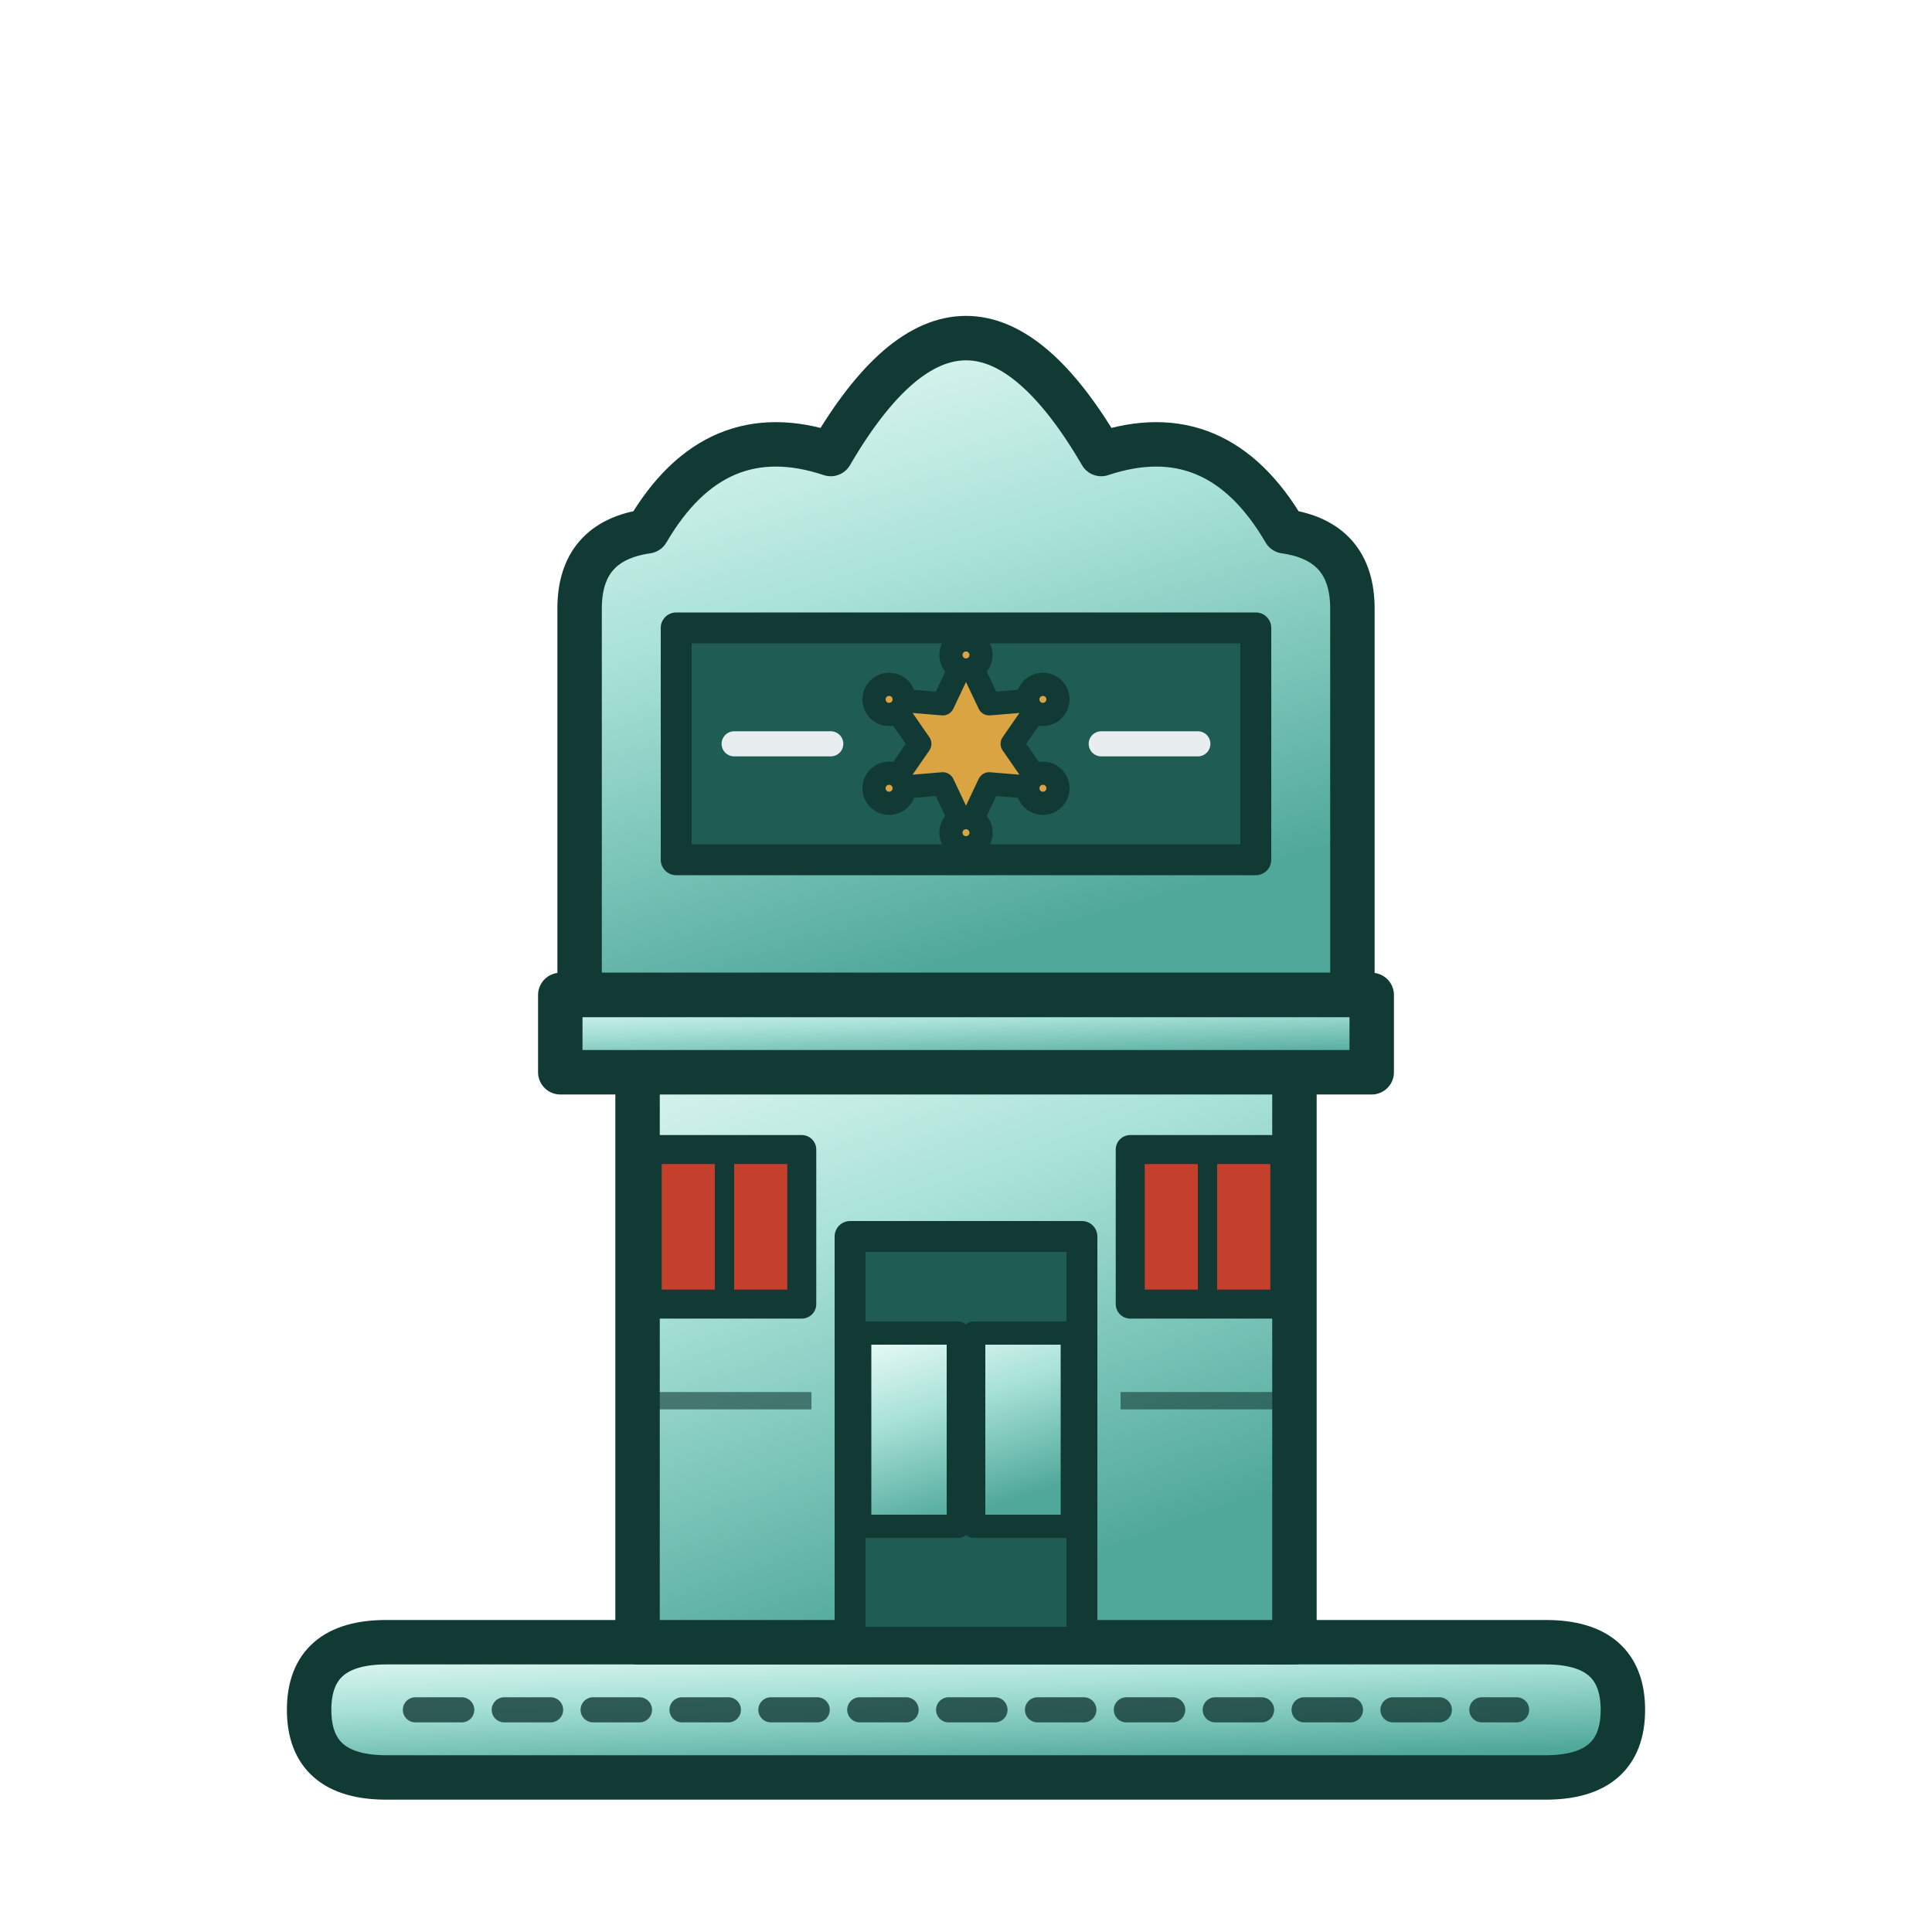
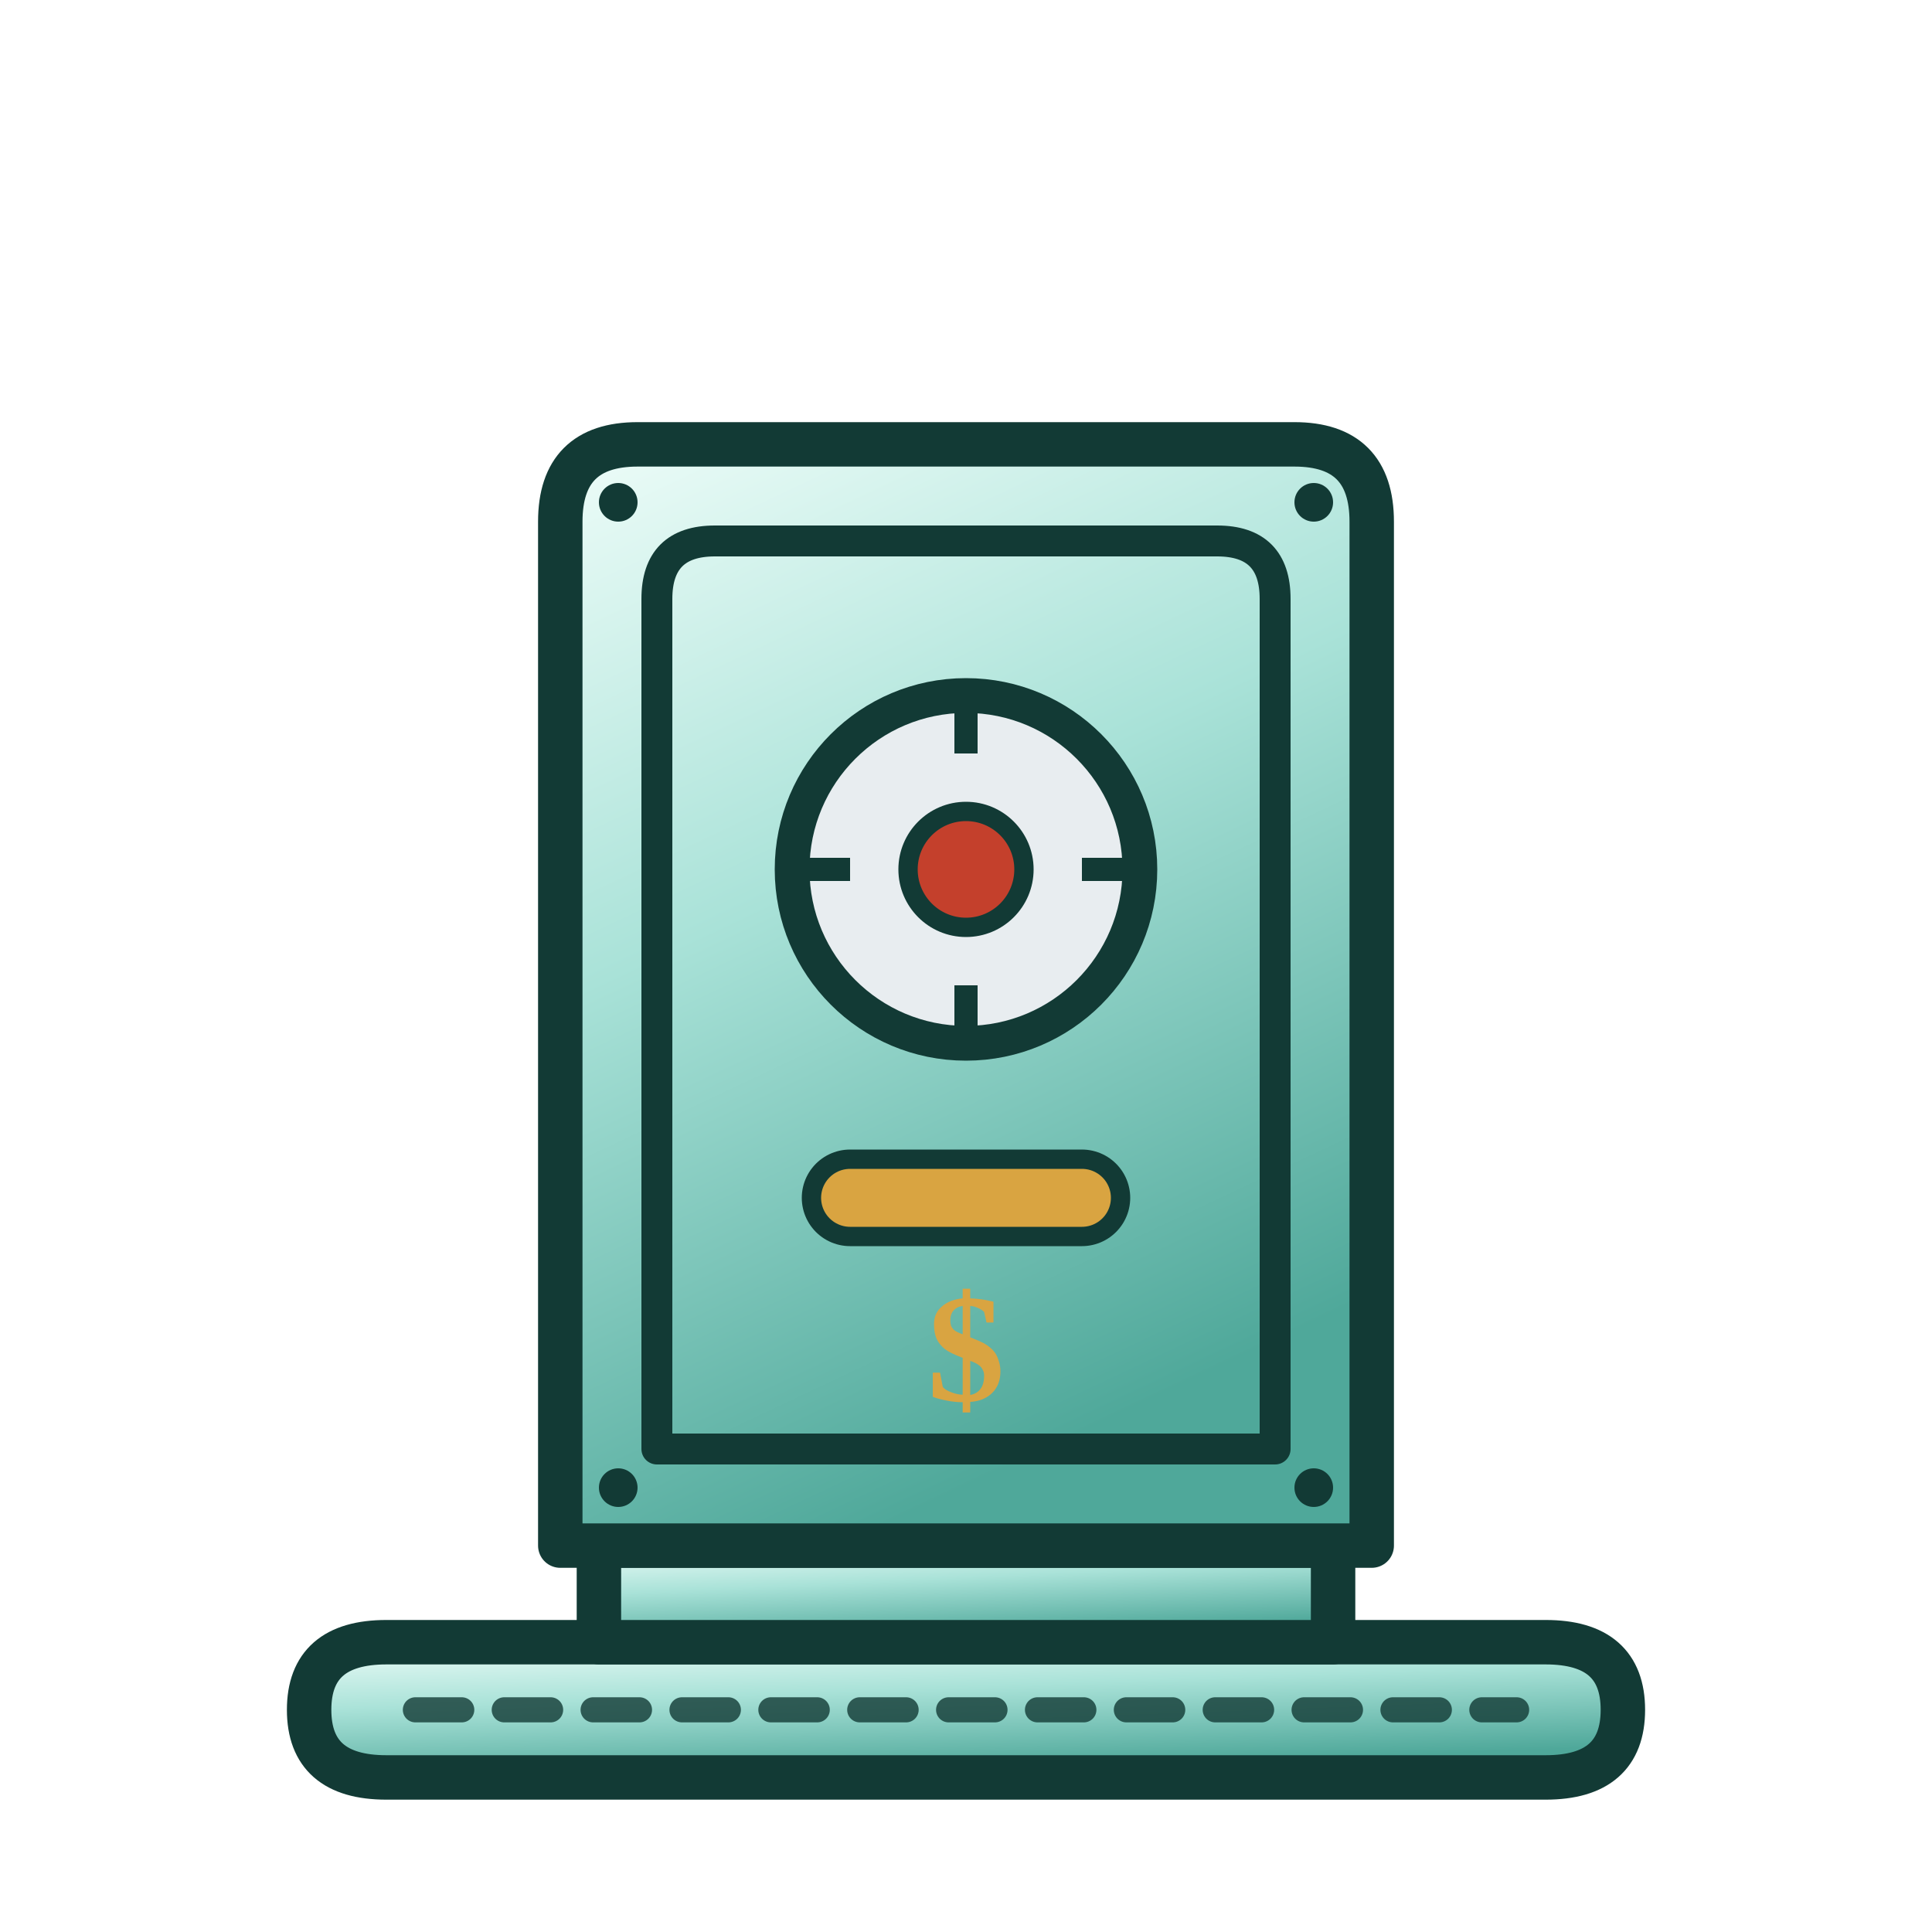
<svg xmlns="http://www.w3.org/2000/svg" viewBox="0 0 100 100">
  <defs>
    <linearGradient id="g" x1="0" y1="0" x2="0.35" y2="1">
      <stop offset="0" stop-color="#effdf9" />
      <stop offset="0.45" stop-color="#a9e2d8" />
      <stop offset="1" stop-color="#4fa89a" />
    </linearGradient>
  </defs>
  <g stroke="#123a35" stroke-width="2.3" stroke-linejoin="round">
    <path d="M20 92H80Q84 92 84 88.5Q84 85 80 85H20Q16 85 16 88.5Q16 92 20 92Z" fill="url(#g)" />
    <path d="M21.5 88.5H78.5" stroke="#123a35" stroke-width="1.3" stroke-dasharray="2.4 2.2" stroke-linecap="round" opacity="0.8" />
-     <path d="M33 85V50H67V85Z" fill="url(#g)" />
-     <path d="M30 51.5V31.5Q30 28 33.5 27.5Q37 21.5 43 23.5Q46.5 17.5 50 17.5Q53.5 17.5 57 23.5Q63 21.5 66.5 27.5Q70 28 70 31.5V51.5Z" fill="url(#g)" />
-     <path d="M29 51.5H71V55.5H29Z" fill="url(#g)" />
-     <path d="M35 32.5H65V44.5H35Z" fill="#1f5c54" stroke-width="1.6" />
-     <g fill="#d9a441" stroke="#123a35" stroke-width="1.2">
-       <path d="M50 33.9L51.2 36.43L53.98 36.2L52.39 38.5L53.98 40.8L51.2 40.57L50 43.1L48.8 40.57L46.02 40.8L47.61 38.5L46.02 36.2L48.8 36.43Z" />
-       <circle cx="50" cy="33.9" r="0.78" />
-       <circle cx="53.98" cy="36.2" r="0.78" />
-       <circle cx="53.98" cy="40.8" r="0.78" />
-       <circle cx="50" cy="43.1" r="0.78" />
-       <circle cx="46.02" cy="40.8" r="0.78" />
-       <circle cx="46.02" cy="36.2" r="0.78" />
+     <path d="M31 85V80H69V85Z" fill="url(#g)" />
+     <path d="M29 80V27Q29 23 33 23H67Q71 23 71 27V80Z" fill="url(#g)" />
+     <path d="M34 75V31Q34 28 37 28H63Q66 28 66 31V75Z" fill="none" stroke="#123a35" stroke-width="1.6" />
+     <circle cx="50" cy="45" r="9" fill="#e8edf0" stroke-width="1.8" />
+     <circle cx="50" cy="45" r="3" fill="#c4402c" stroke-width="1" />
+     <path d="M50 36.5V39M50 51V53.5M41.5 45H44M56 45H58.5" stroke="#123a35" stroke-width="1.2" />
+     <path d="M44 62H56" stroke="#123a35" stroke-width="5" stroke-linecap="round" />
+     <path d="M44 62H56" stroke="#d9a441" stroke-width="3" stroke-linecap="round" />
+     <g fill="#123a35" stroke="none">
+       <circle cx="32" cy="26" r="1" />
+       <circle cx="68" cy="26" r="1" />
+       <circle cx="32" cy="77" r="1" />
+       <circle cx="68" cy="77" r="1" />
    </g>
-     <path d="M38 38.5H43M57 38.5H62" stroke="#e8edf0" stroke-width="1.3" stroke-linecap="round" />
-     <path d="M33.5 59.5H41.5V67.5H33.5ZM58.5 59.5H66.5V67.5H58.5Z" fill="#c4402c" stroke-width="1.5" />
-     <path d="M37.5 59.5V67.5M62.5 59.5V67.5" stroke="#123a35" stroke-width="1" />
-     <path d="M44 85V64H56V85Z" fill="#1f5c54" stroke-width="1.6" />
-     <path d="M44.5 69H49.6V79H44.5ZM50.4 69H55.5V79H50.4Z" fill="url(#g)" stroke-width="1.2" />
-     <path d="M33 72.5H42M58 72.5H67" stroke="#123a35" stroke-width="0.9" opacity="0.6" />
+     <text x="50" y="72.5" text-anchor="middle" font-family="Georgia, 'Times New Roman', serif" font-weight="700" font-size="8" fill="#d9a441" stroke="none">$</text>
  </g>
</svg>
